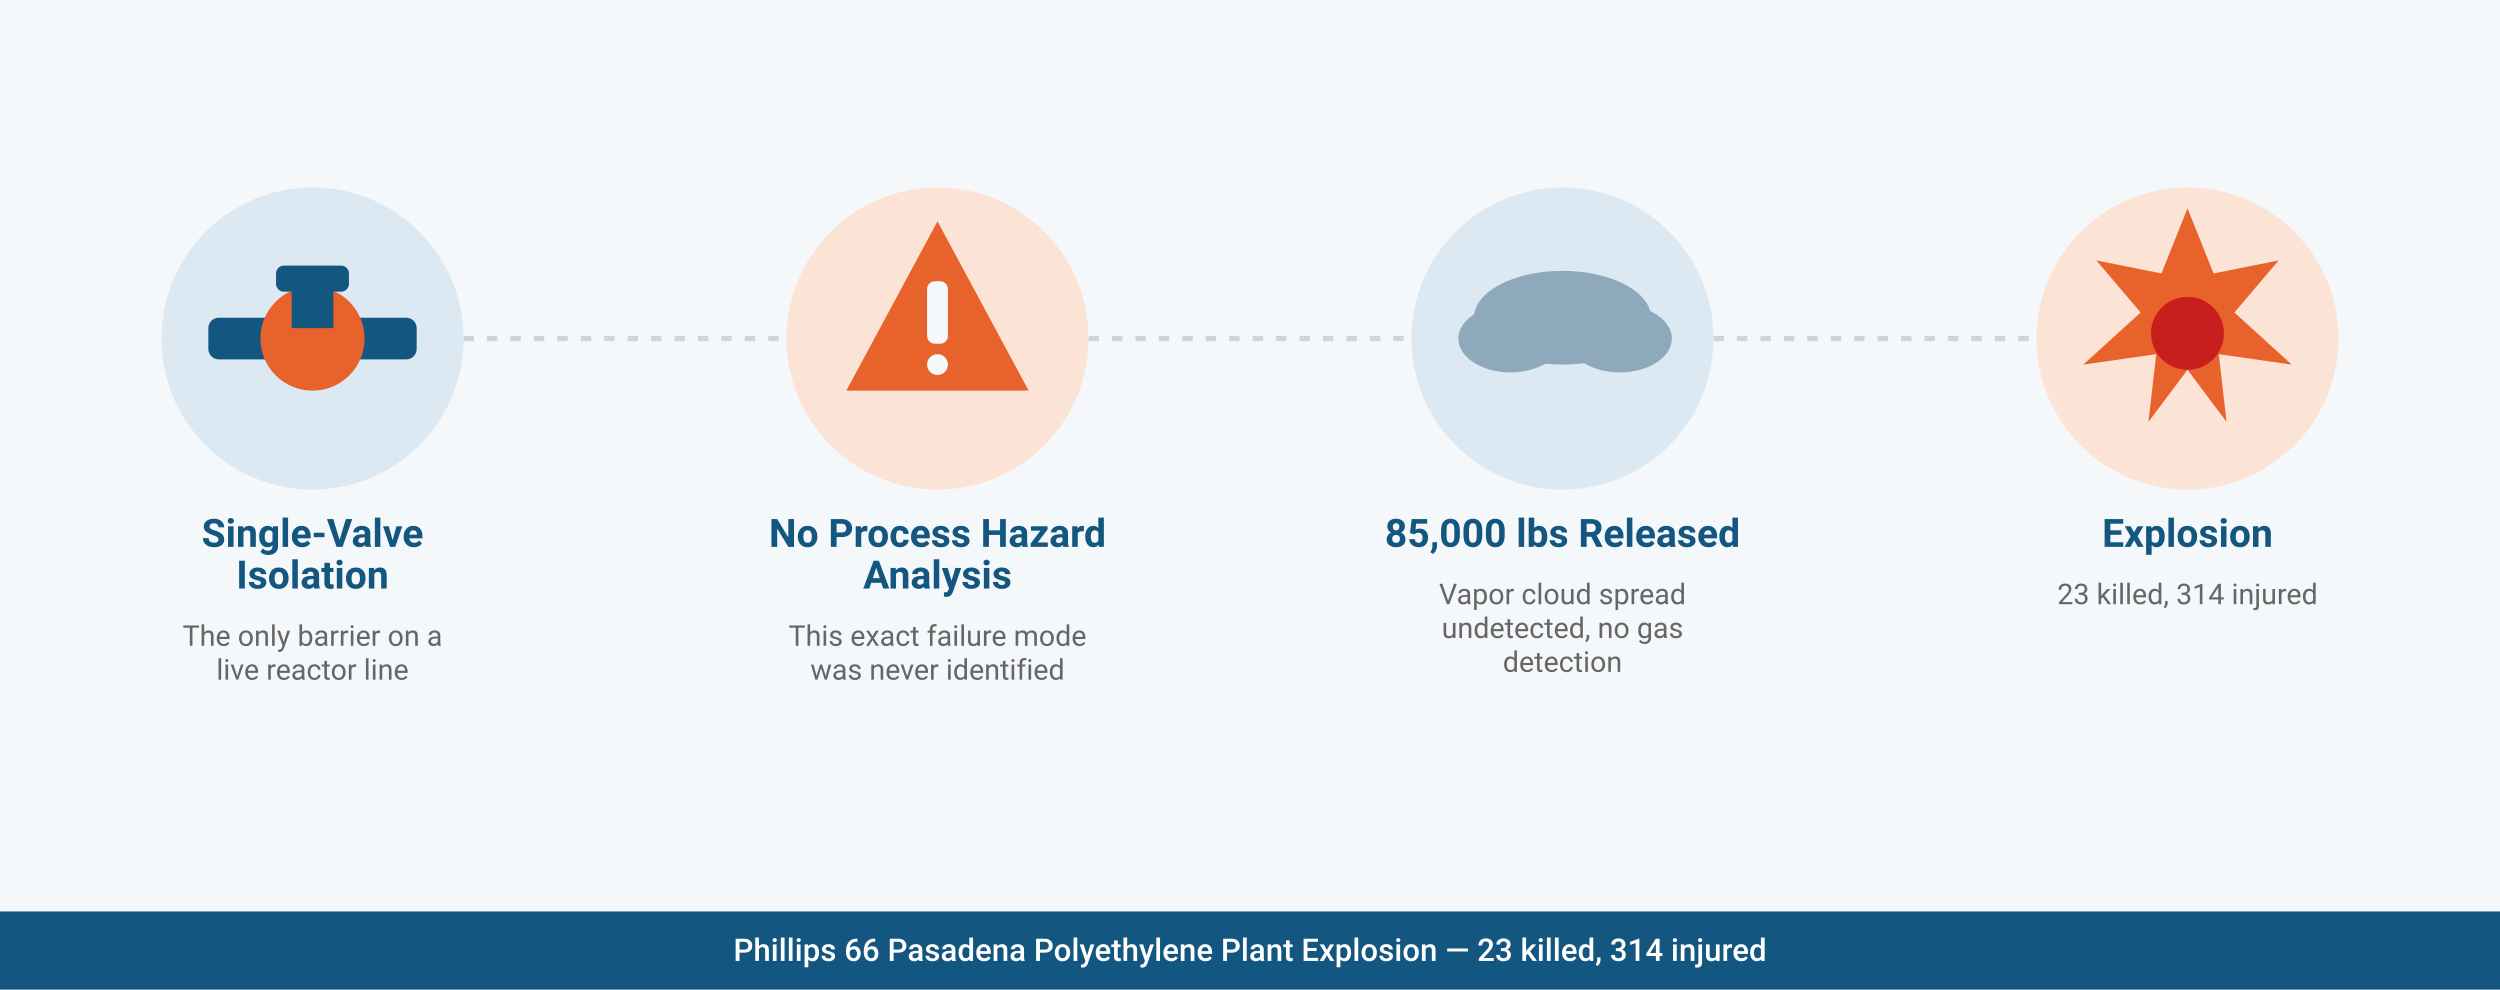
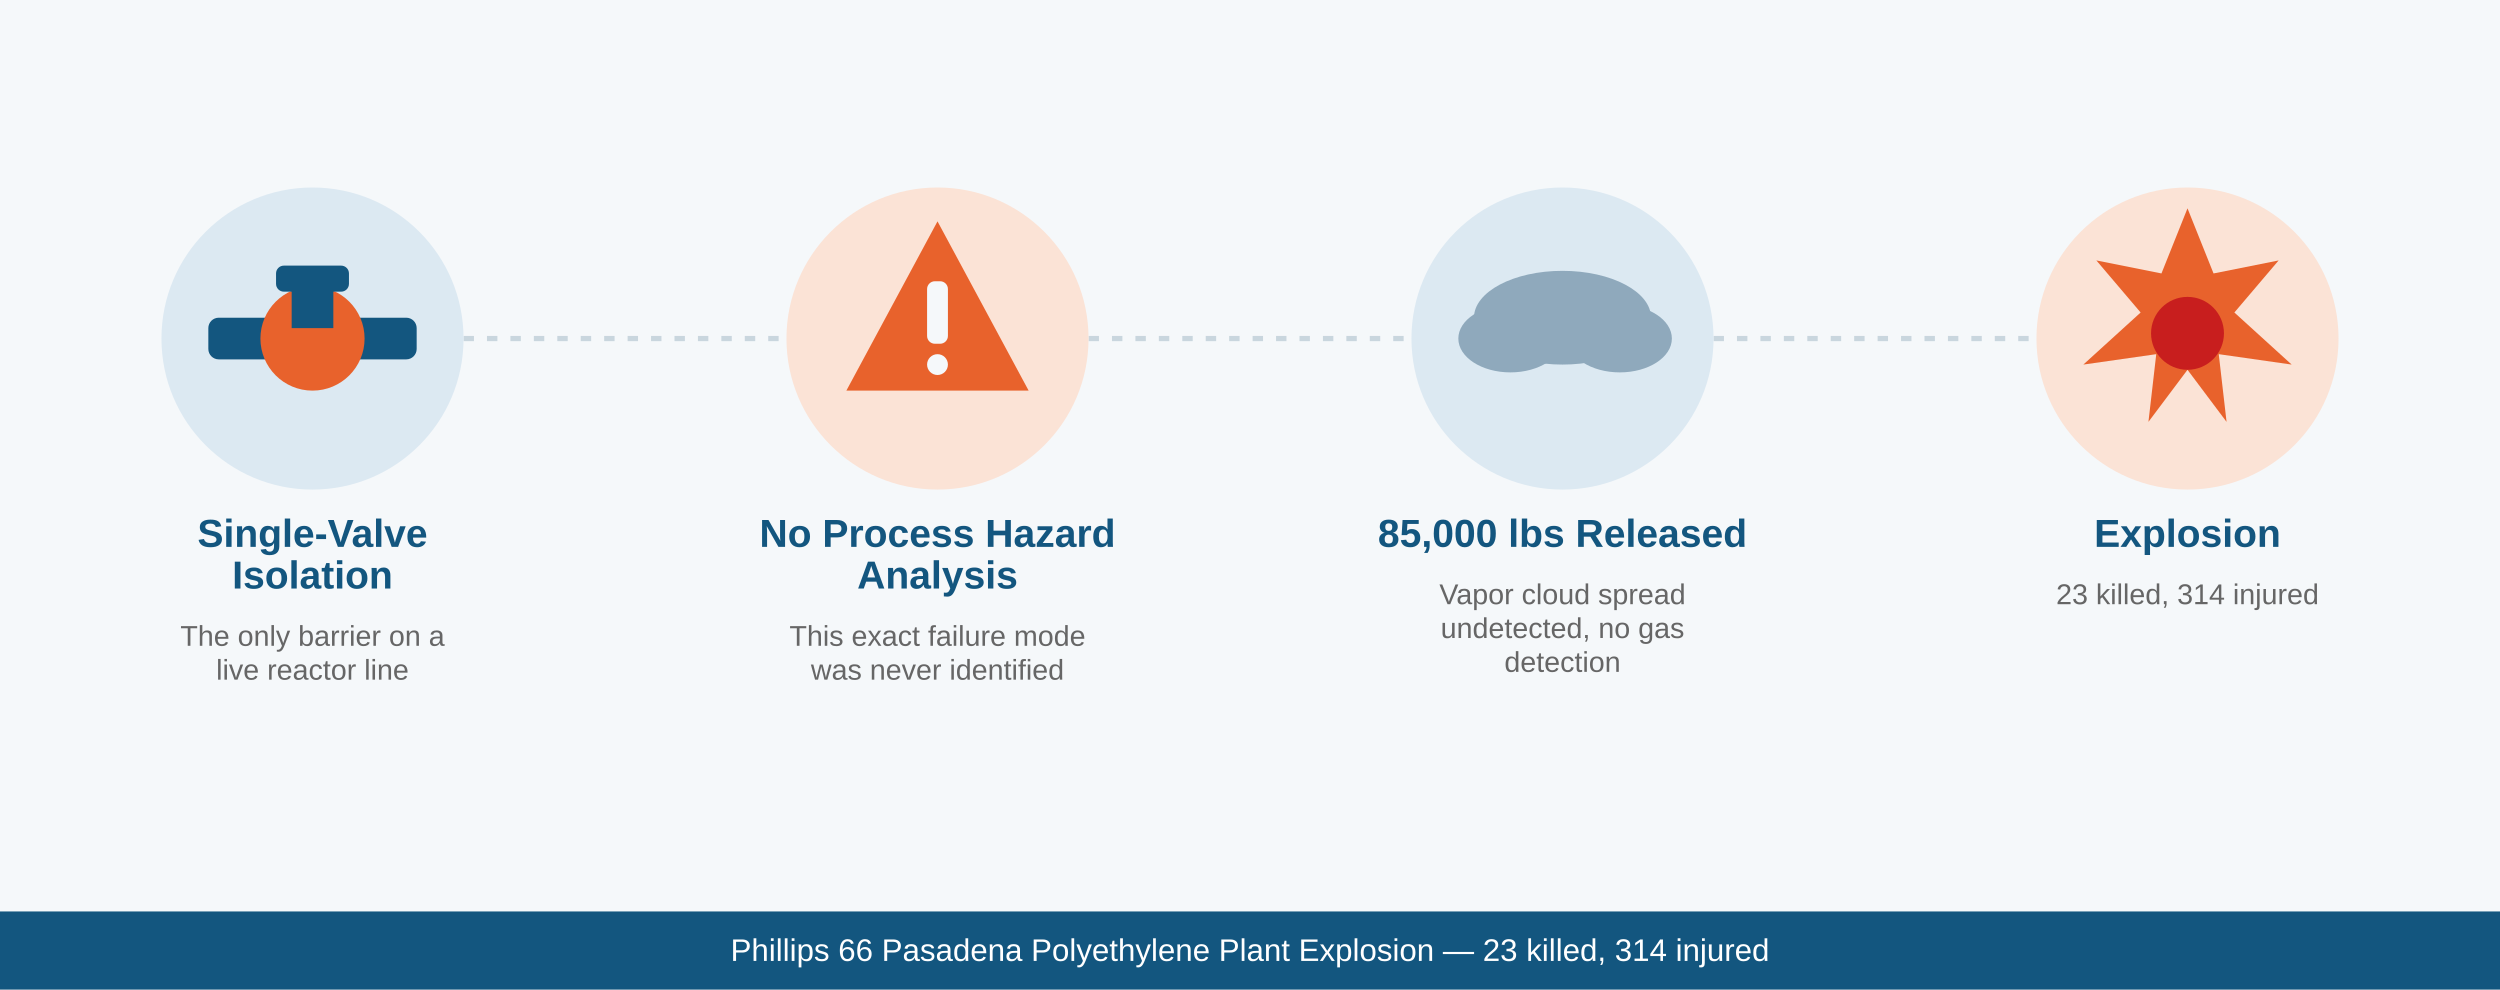
- <svg xmlns="http://www.w3.org/2000/svg" viewBox="0 0 960 380" font-family="-apple-system, 'Segoe UI', Roboto, Arial, sans-serif">
+ <svg xmlns="http://www.w3.org/2000/svg" viewBox="0 0 960 380" font-family="Arial, sans-serif">
  <defs>
    <style>
-       .label { font-family: -apple-system, 'Segoe UI', Roboto, Arial, sans-serif; font-weight: 700; font-size: 15px; fill: #13567F; }
-       .sublabel { font-family: -apple-system, 'Segoe UI', Roboto, Arial, sans-serif; font-size: 11px; fill: #666; }
+       .label { font-family: Arial, sans-serif; font-weight: 700; font-size: 15px; fill: #13567F; }
+       .sublabel { font-family: Arial, sans-serif; font-size: 11px; fill: #666; }
      .arrow { stroke: #C9D6DE; stroke-width: 2; fill: none; }
    </style>
  </defs>
  <rect width="960" height="380" fill="#F5F8FA" />
  <line x1="178" y1="130" x2="302" y2="130" class="arrow" stroke-dasharray="4 5" />
  <line x1="418" y1="130" x2="542" y2="130" class="arrow" stroke-dasharray="4 5" />
  <line x1="658" y1="130" x2="782" y2="130" class="arrow" stroke-dasharray="4 5" />
  <g transform="translate(60,50)">
    <circle cx="60" cy="80" r="58" fill="#DCE9F2" />
    <rect x="20" y="72" width="80" height="16" rx="4" fill="#13567F" />
    <circle cx="60" cy="80" r="20" fill="#E8622C" />
    <rect x="52" y="60" width="16" height="16" fill="#13567F" />
    <rect x="46" y="52" width="28" height="10" rx="3" fill="#13567F" />
    <text x="60" y="160" text-anchor="middle" class="label">Single-Valve</text>
    <text x="60" y="176" text-anchor="middle" class="label">Isolation</text>
    <text x="60" y="198" text-anchor="middle" class="sublabel">The only barrier on a</text>
    <text x="60" y="211" text-anchor="middle" class="sublabel">live reactor line</text>
  </g>
  <g transform="translate(300,50)">
    <circle cx="60" cy="80" r="58" fill="#FBE3D6" />
    <path d="M60,35 L95,100 L25,100 Z" fill="#E8622C" />
    <rect x="56" y="58" width="8" height="24" rx="3" fill="#F5F8FA" />
    <circle cx="60" cy="90" r="4" fill="#F5F8FA" />
    <text x="60" y="160" text-anchor="middle" class="label">No Process Hazard</text>
    <text x="60" y="176" text-anchor="middle" class="label">Analysis</text>
    <text x="60" y="198" text-anchor="middle" class="sublabel">This exact failure mode</text>
    <text x="60" y="211" text-anchor="middle" class="sublabel">was never identified</text>
  </g>
  <g transform="translate(540,50)">
    <circle cx="60" cy="80" r="58" fill="#DCE9F2" />
    <ellipse cx="60" cy="72" rx="34" ry="18" fill="#8FA9BC" />
    <ellipse cx="40" cy="80" rx="20" ry="13" fill="#8FA9BC" />
    <ellipse cx="82" cy="80" rx="20" ry="13" fill="#8FA9BC" />
    <text x="60" y="160" text-anchor="middle" class="label">85,000 lbs Released</text>
    <text x="60" y="182" text-anchor="middle" class="sublabel">Vapor cloud spread</text>
    <text x="60" y="195" text-anchor="middle" class="sublabel">undetected, no gas</text>
    <text x="60" y="208" text-anchor="middle" class="sublabel">detection</text>
  </g>
  <g transform="translate(780,50)">
    <circle cx="60" cy="80" r="58" fill="#FBE3D6" />
    <path d="M60,30 L70,55 L95,50 L78,70 L100,90 L72,86 L75,112 L60,92 L45,112 L48,86 L20,90 L42,70 L25,50 L50,55 Z" fill="#E8622C" />
    <circle cx="60" cy="78" r="14" fill="#C81E1E" />
    <text x="60" y="160" text-anchor="middle" class="label">Explosion</text>
    <text x="60" y="182" text-anchor="middle" class="sublabel">23 killed, 314 injured</text>
  </g>
  <rect x="0" y="350" width="960" height="30" fill="#13567F" />
-   <text x="480" y="369" text-anchor="middle" fill="#fff" font-size="12" font-family="-apple-system, 'Segoe UI', Roboto, Arial, sans-serif" font-weight="500">Phillips 66 Pasadena Polyethylene Plant Explosion — 23 killed, 314 injured</text>
+   <text x="480" y="369" text-anchor="middle" fill="#fff" font-size="12" font-family="Arial, sans-serif" font-weight="500">Phillips 66 Pasadena Polyethylene Plant Explosion — 23 killed, 314 injured</text>
</svg>
